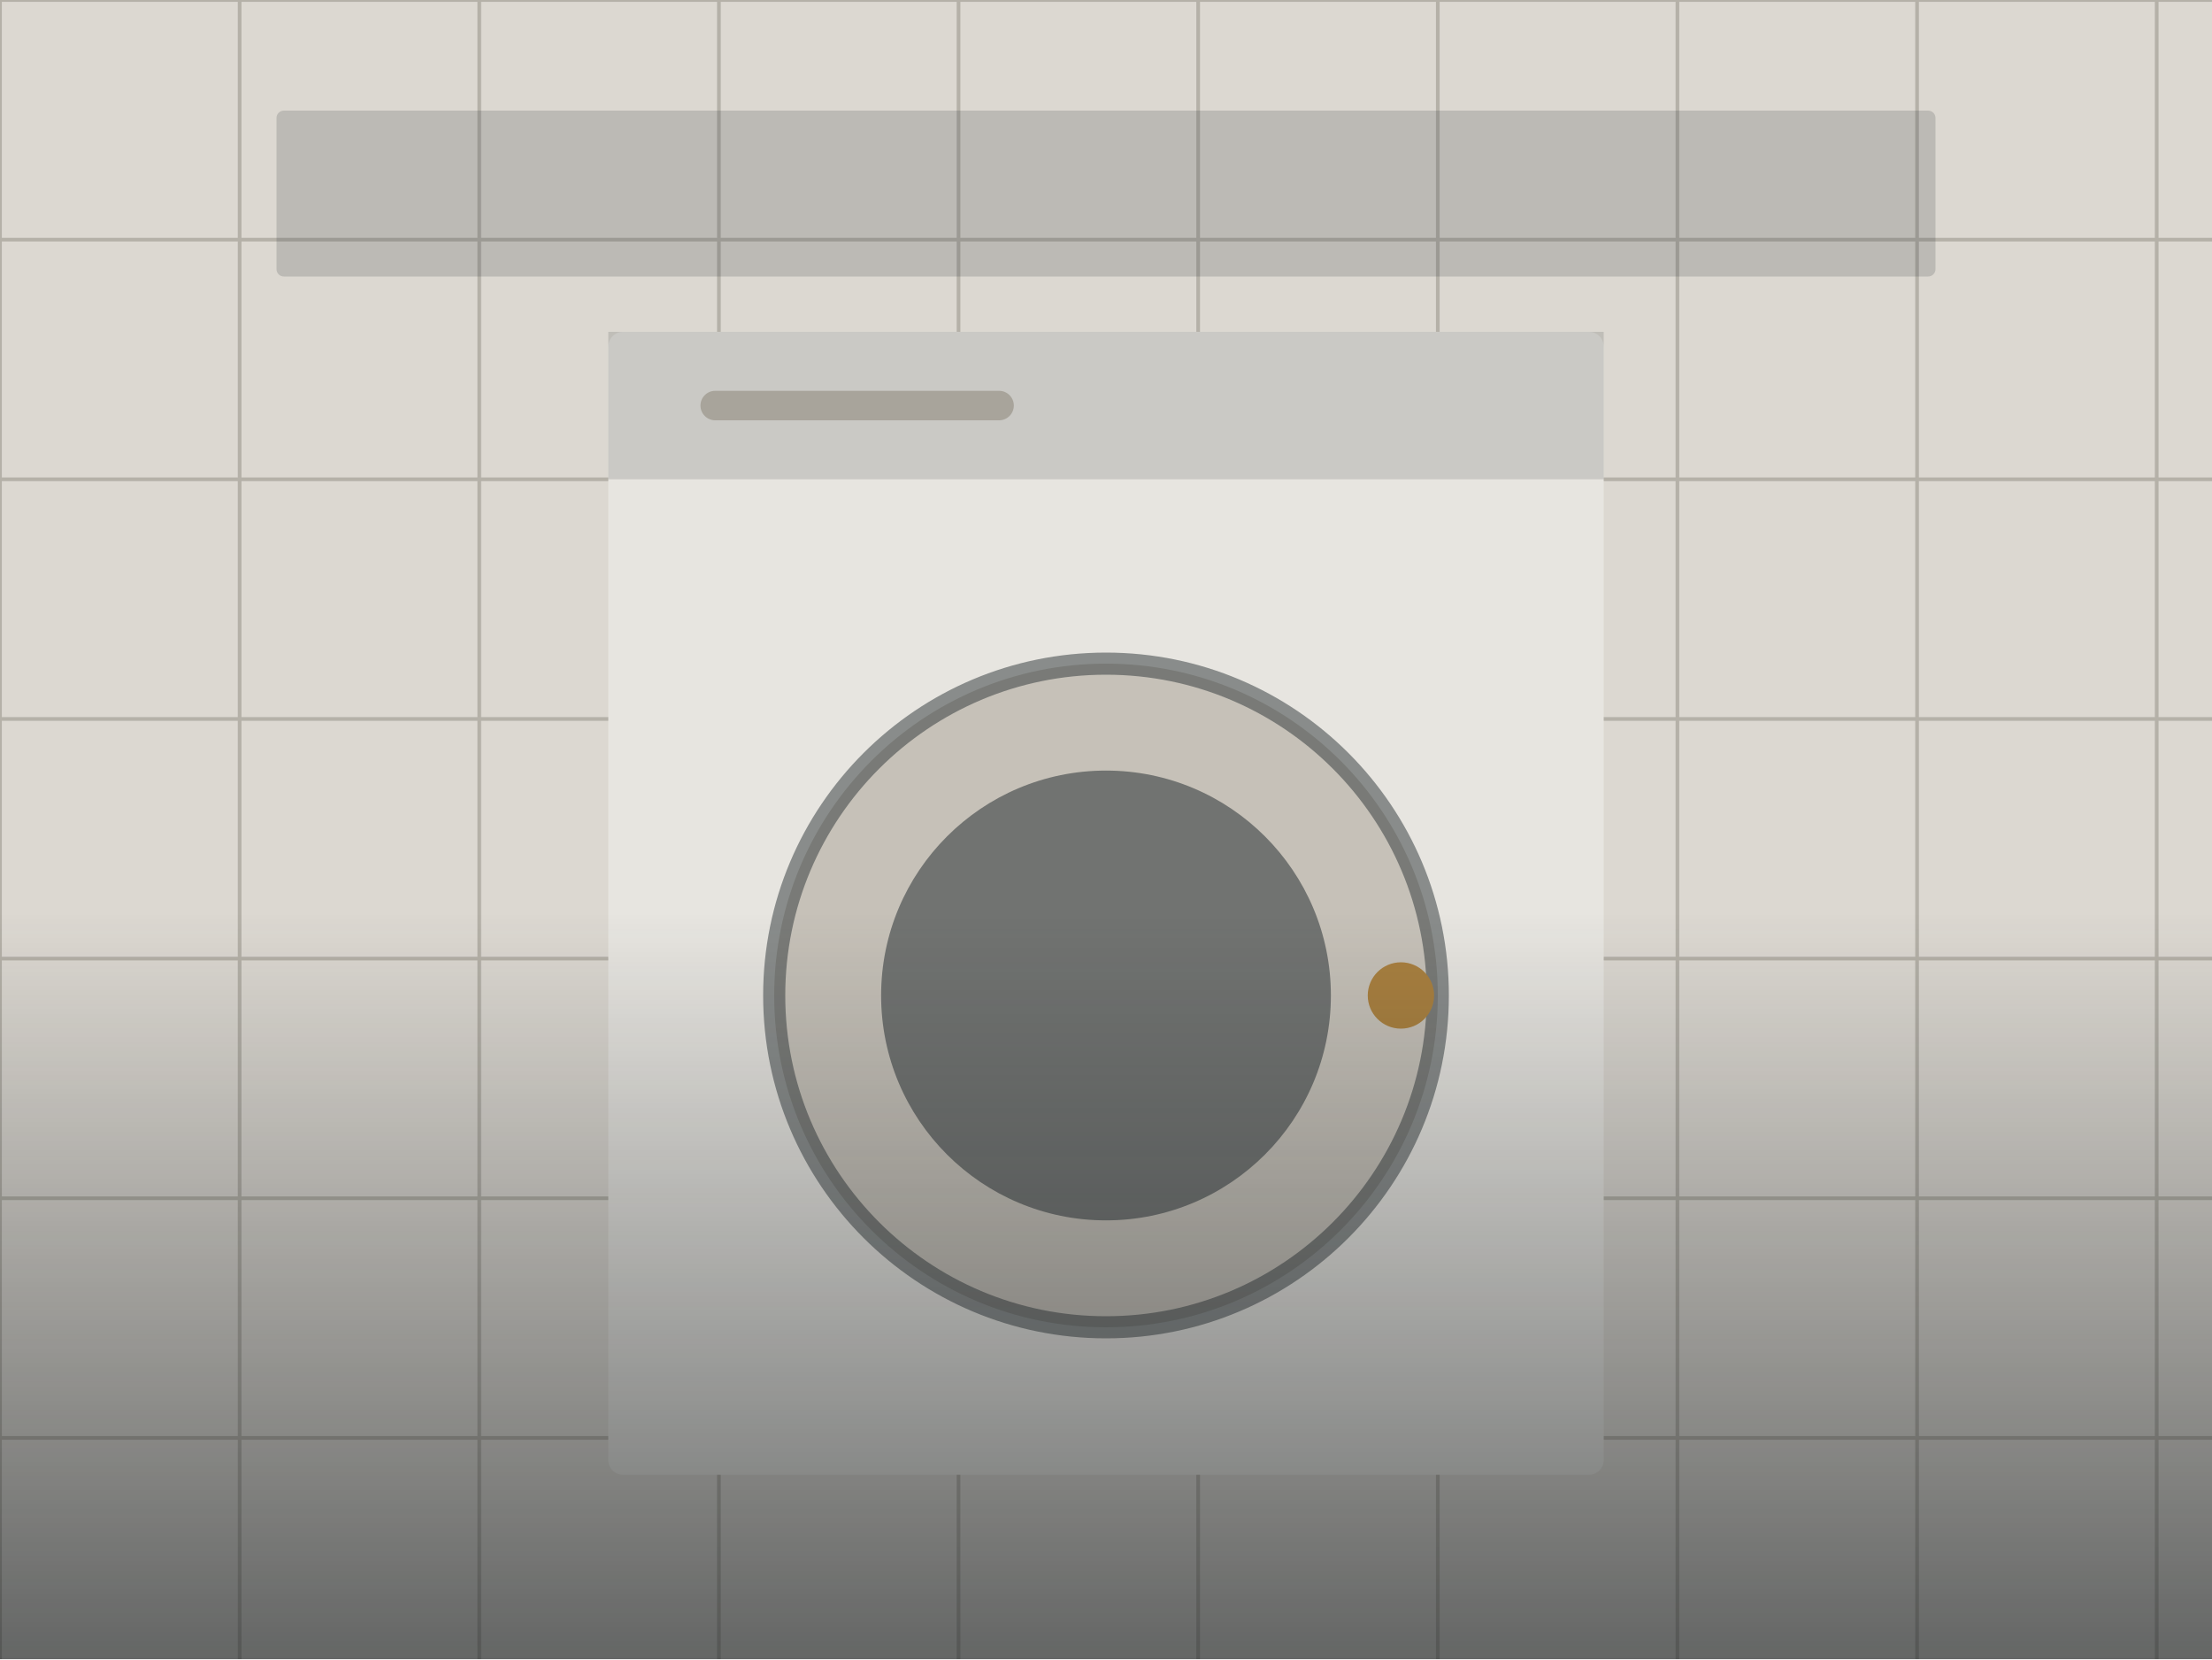
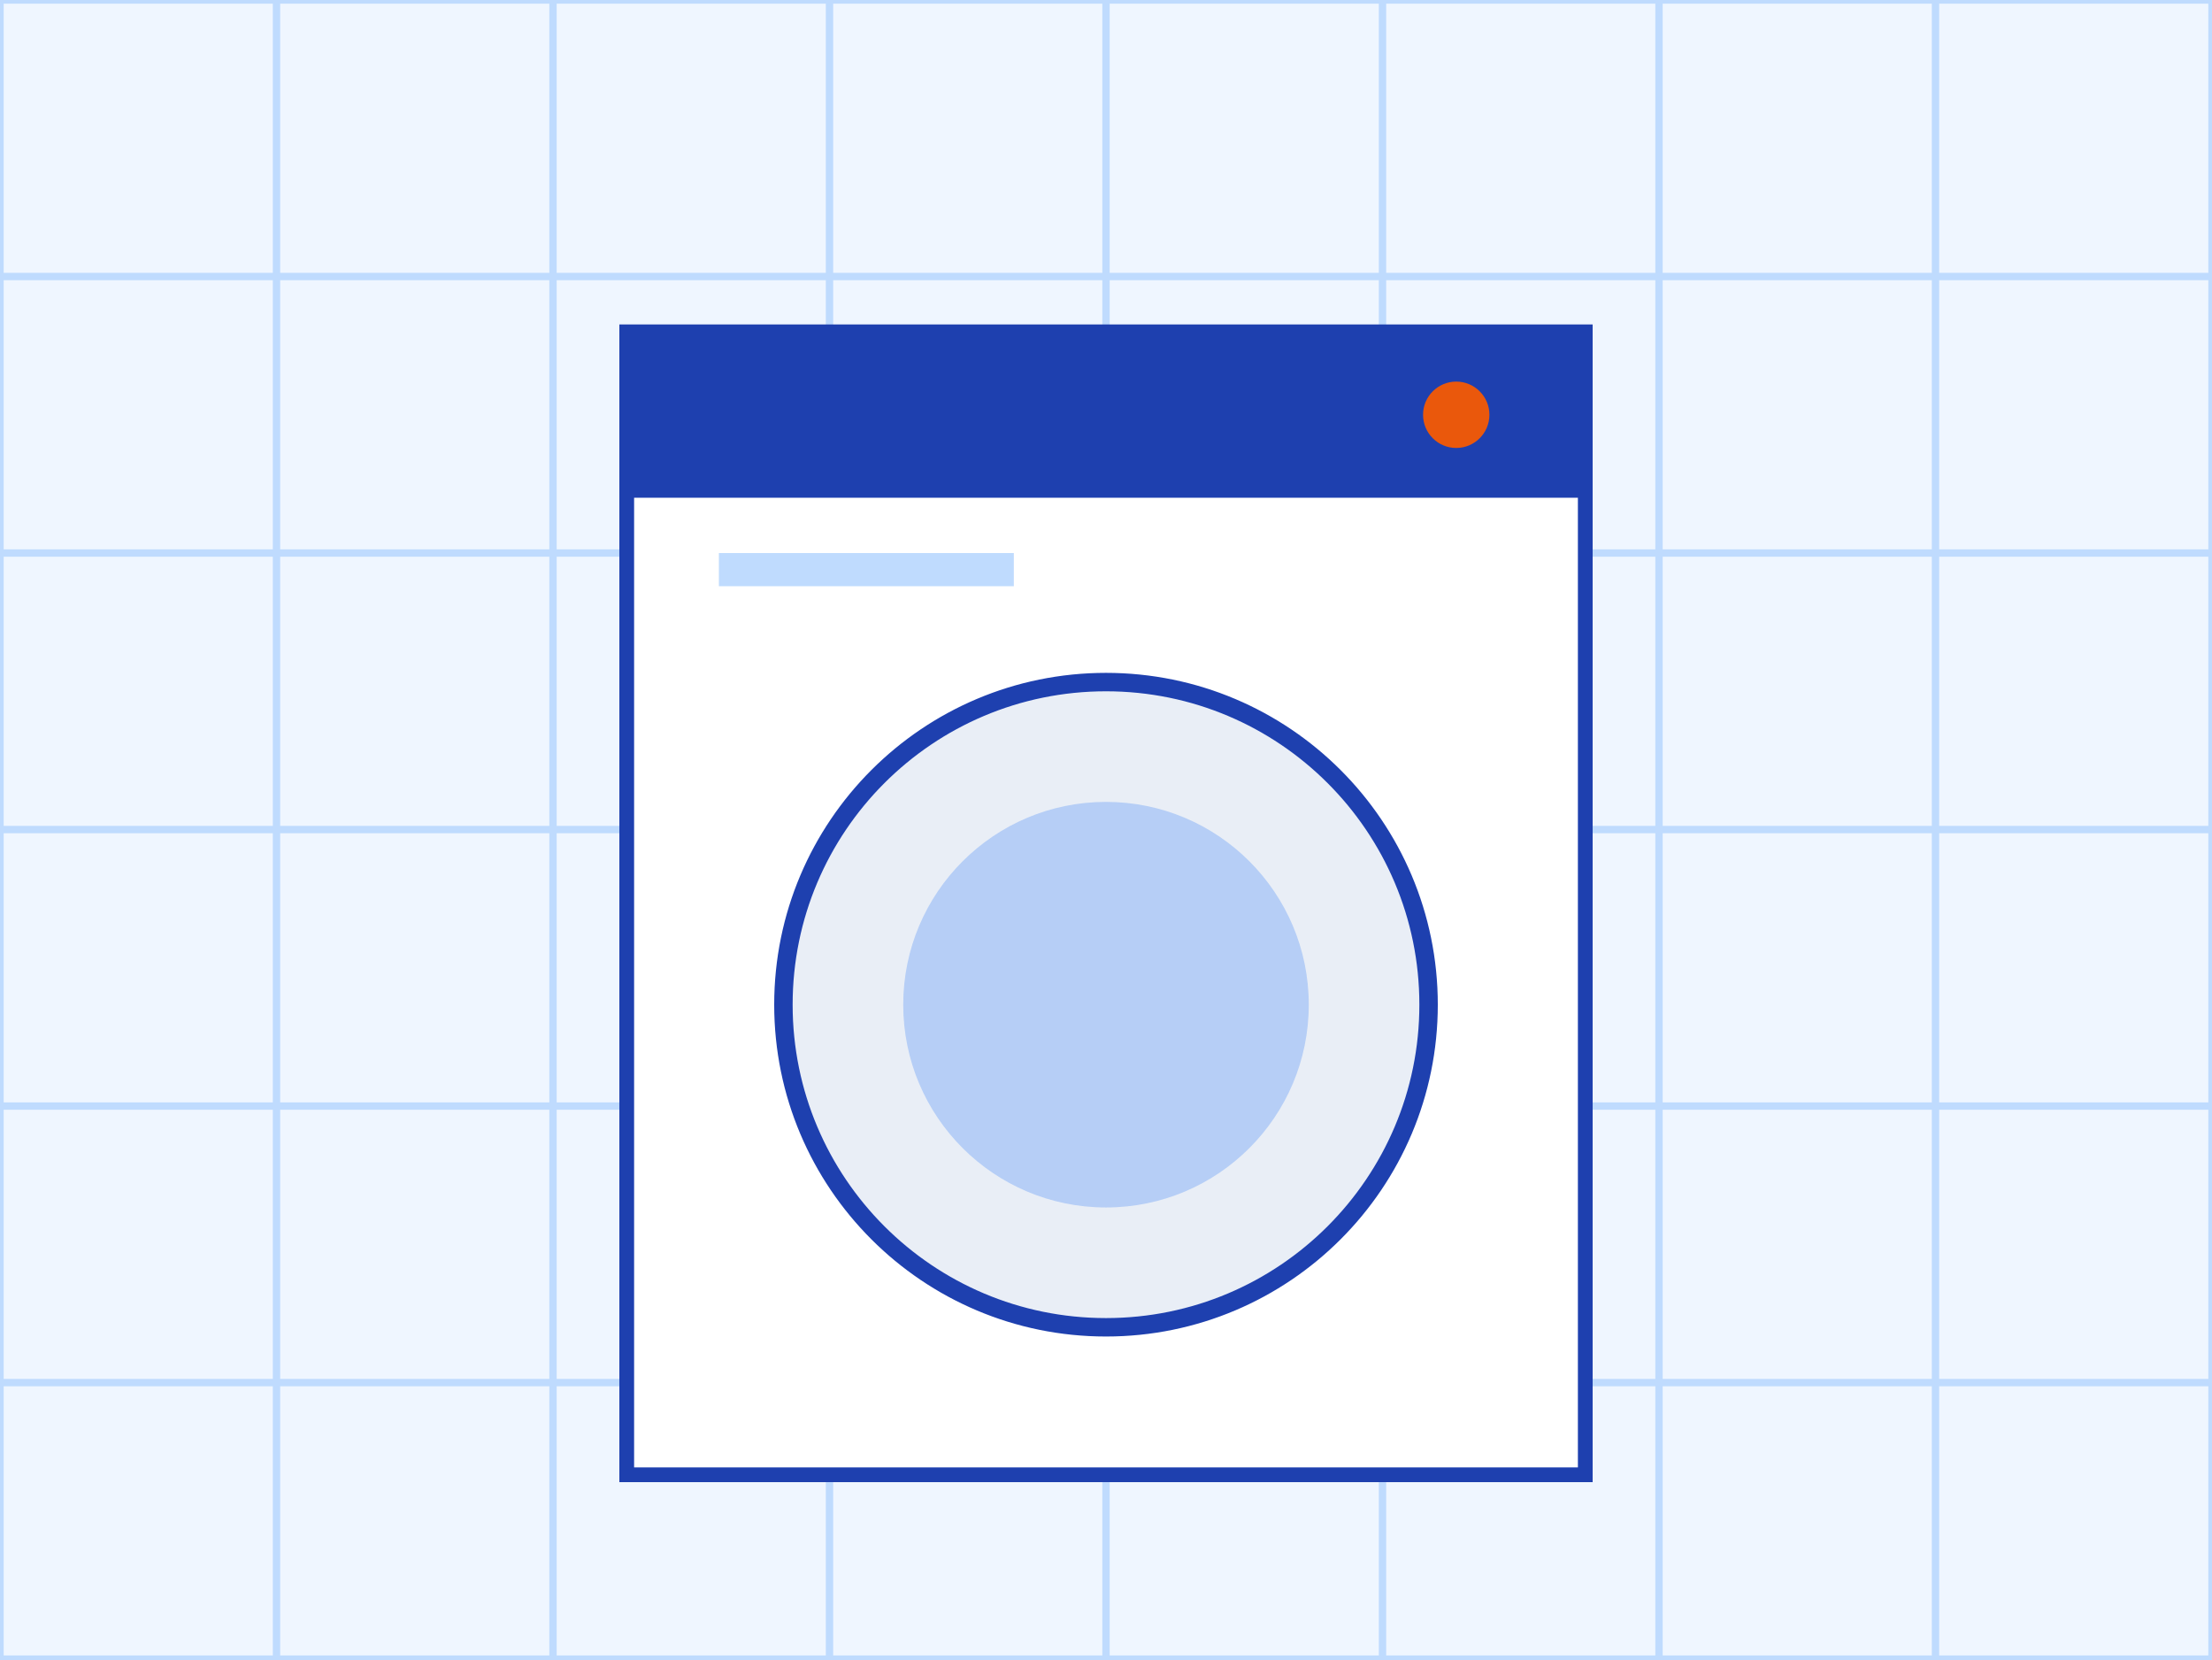
<svg xmlns="http://www.w3.org/2000/svg" viewBox="0 0 1200 900" width="1200" height="900" role="img">
-   <defs>
-     <linearGradient id="v" x1="0" y1="0" x2="0" y2="1">
-       <stop offset="0.55" stop-color="#1b2023" stop-opacity="0" />
-       <stop offset="1" stop-color="#1b2023" stop-opacity="0.62" />
-     </linearGradient>
-   </defs>
-   <rect width="1200" height="900" fill="#dcd8d1" />
-   <g stroke="#a8a49b" stroke-width="2" opacity="0.75">
+   <rect width="1200" height="900" fill="#eff6ff" />
+   <g stroke="#bfdbfe" stroke-width="4" opacity="1">
    <line x1="0" y1="0" x2="0" y2="900" />
-     <line x1="130" y1="0" x2="130" y2="900" />
-     <line x1="260" y1="0" x2="260" y2="900" />
-     <line x1="390" y1="0" x2="390" y2="900" />
-     <line x1="520" y1="0" x2="520" y2="900" />
-     <line x1="650" y1="0" x2="650" y2="900" />
-     <line x1="780" y1="0" x2="780" y2="900" />
-     <line x1="910" y1="0" x2="910" y2="900" />
-     <line x1="1040" y1="0" x2="1040" y2="900" />
-     <line x1="1170" y1="0" x2="1170" y2="900" />
+     <line x1="150" y1="0" x2="150" y2="900" />
+     <line x1="300" y1="0" x2="300" y2="900" />
+     <line x1="450" y1="0" x2="450" y2="900" />
+     <line x1="600" y1="0" x2="600" y2="900" />
+     <line x1="750" y1="0" x2="750" y2="900" />
+     <line x1="900" y1="0" x2="900" y2="900" />
+     <line x1="1050" y1="0" x2="1050" y2="900" />
+     <line x1="1200" y1="0" x2="1200" y2="900" />
    <line x1="0" y1="0" x2="1200" y2="0" />
-     <line x1="0" y1="130" x2="1200" y2="130" />
-     <line x1="0" y1="260" x2="1200" y2="260" />
-     <line x1="0" y1="390" x2="1200" y2="390" />
-     <line x1="0" y1="520" x2="1200" y2="520" />
-     <line x1="0" y1="650" x2="1200" y2="650" />
-     <line x1="0" y1="780" x2="1200" y2="780" />
+     <line x1="0" y1="150" x2="1200" y2="150" />
+     <line x1="0" y1="300" x2="1200" y2="300" />
+     <line x1="0" y1="450" x2="1200" y2="450" />
+     <line x1="0" y1="600" x2="1200" y2="600" />
+     <line x1="0" y1="750" x2="1200" y2="750" />
+     <line x1="0" y1="900" x2="1200" y2="900" />
  </g>
-   <rect x="330" y="180" width="540" height="620" rx="8" fill="#e7e5e0" />
-   <rect x="330" y="180" width="540" height="80" fill="#2b3336" opacity="0.16" />
-   <circle cx="600" cy="540" r="180" fill="#c6c1b8" />
-   <circle cx="600" cy="540" r="180" fill="none" stroke="#2b3336" stroke-width="12" opacity="0.5" />
-   <circle cx="600" cy="540" r="122" fill="#2b3336" opacity="0.55" />
-   <circle cx="760" cy="540" r="18" fill="#a9803f" />
-   <rect x="380" y="212" width="170" height="16" rx="8" fill="#a8a49b" />
-   <rect x="150" y="60" width="900" height="90" rx="4" fill="#2b3336" opacity="0.18" />
-   <rect width="1200" height="900" fill="url(#v)" />
+   <rect x="340" y="180" width="520" height="620" fill="#ffffff" stroke="#1e40af" stroke-width="8" />
+   <rect x="340" y="180" width="520" height="90" fill="#1e40af" />
+   <circle cx="600" cy="545" r="175" fill="#e9eef6" stroke="#1e40af" stroke-width="10" />
+   <circle cx="600" cy="545" r="110" fill="#3b82f6" opacity="0.3" />
+   <circle cx="790" cy="225" r="18" fill="#ea580c" />
+   <rect x="390" y="300" width="160" height="18" fill="#bfdbfe" />
</svg>
